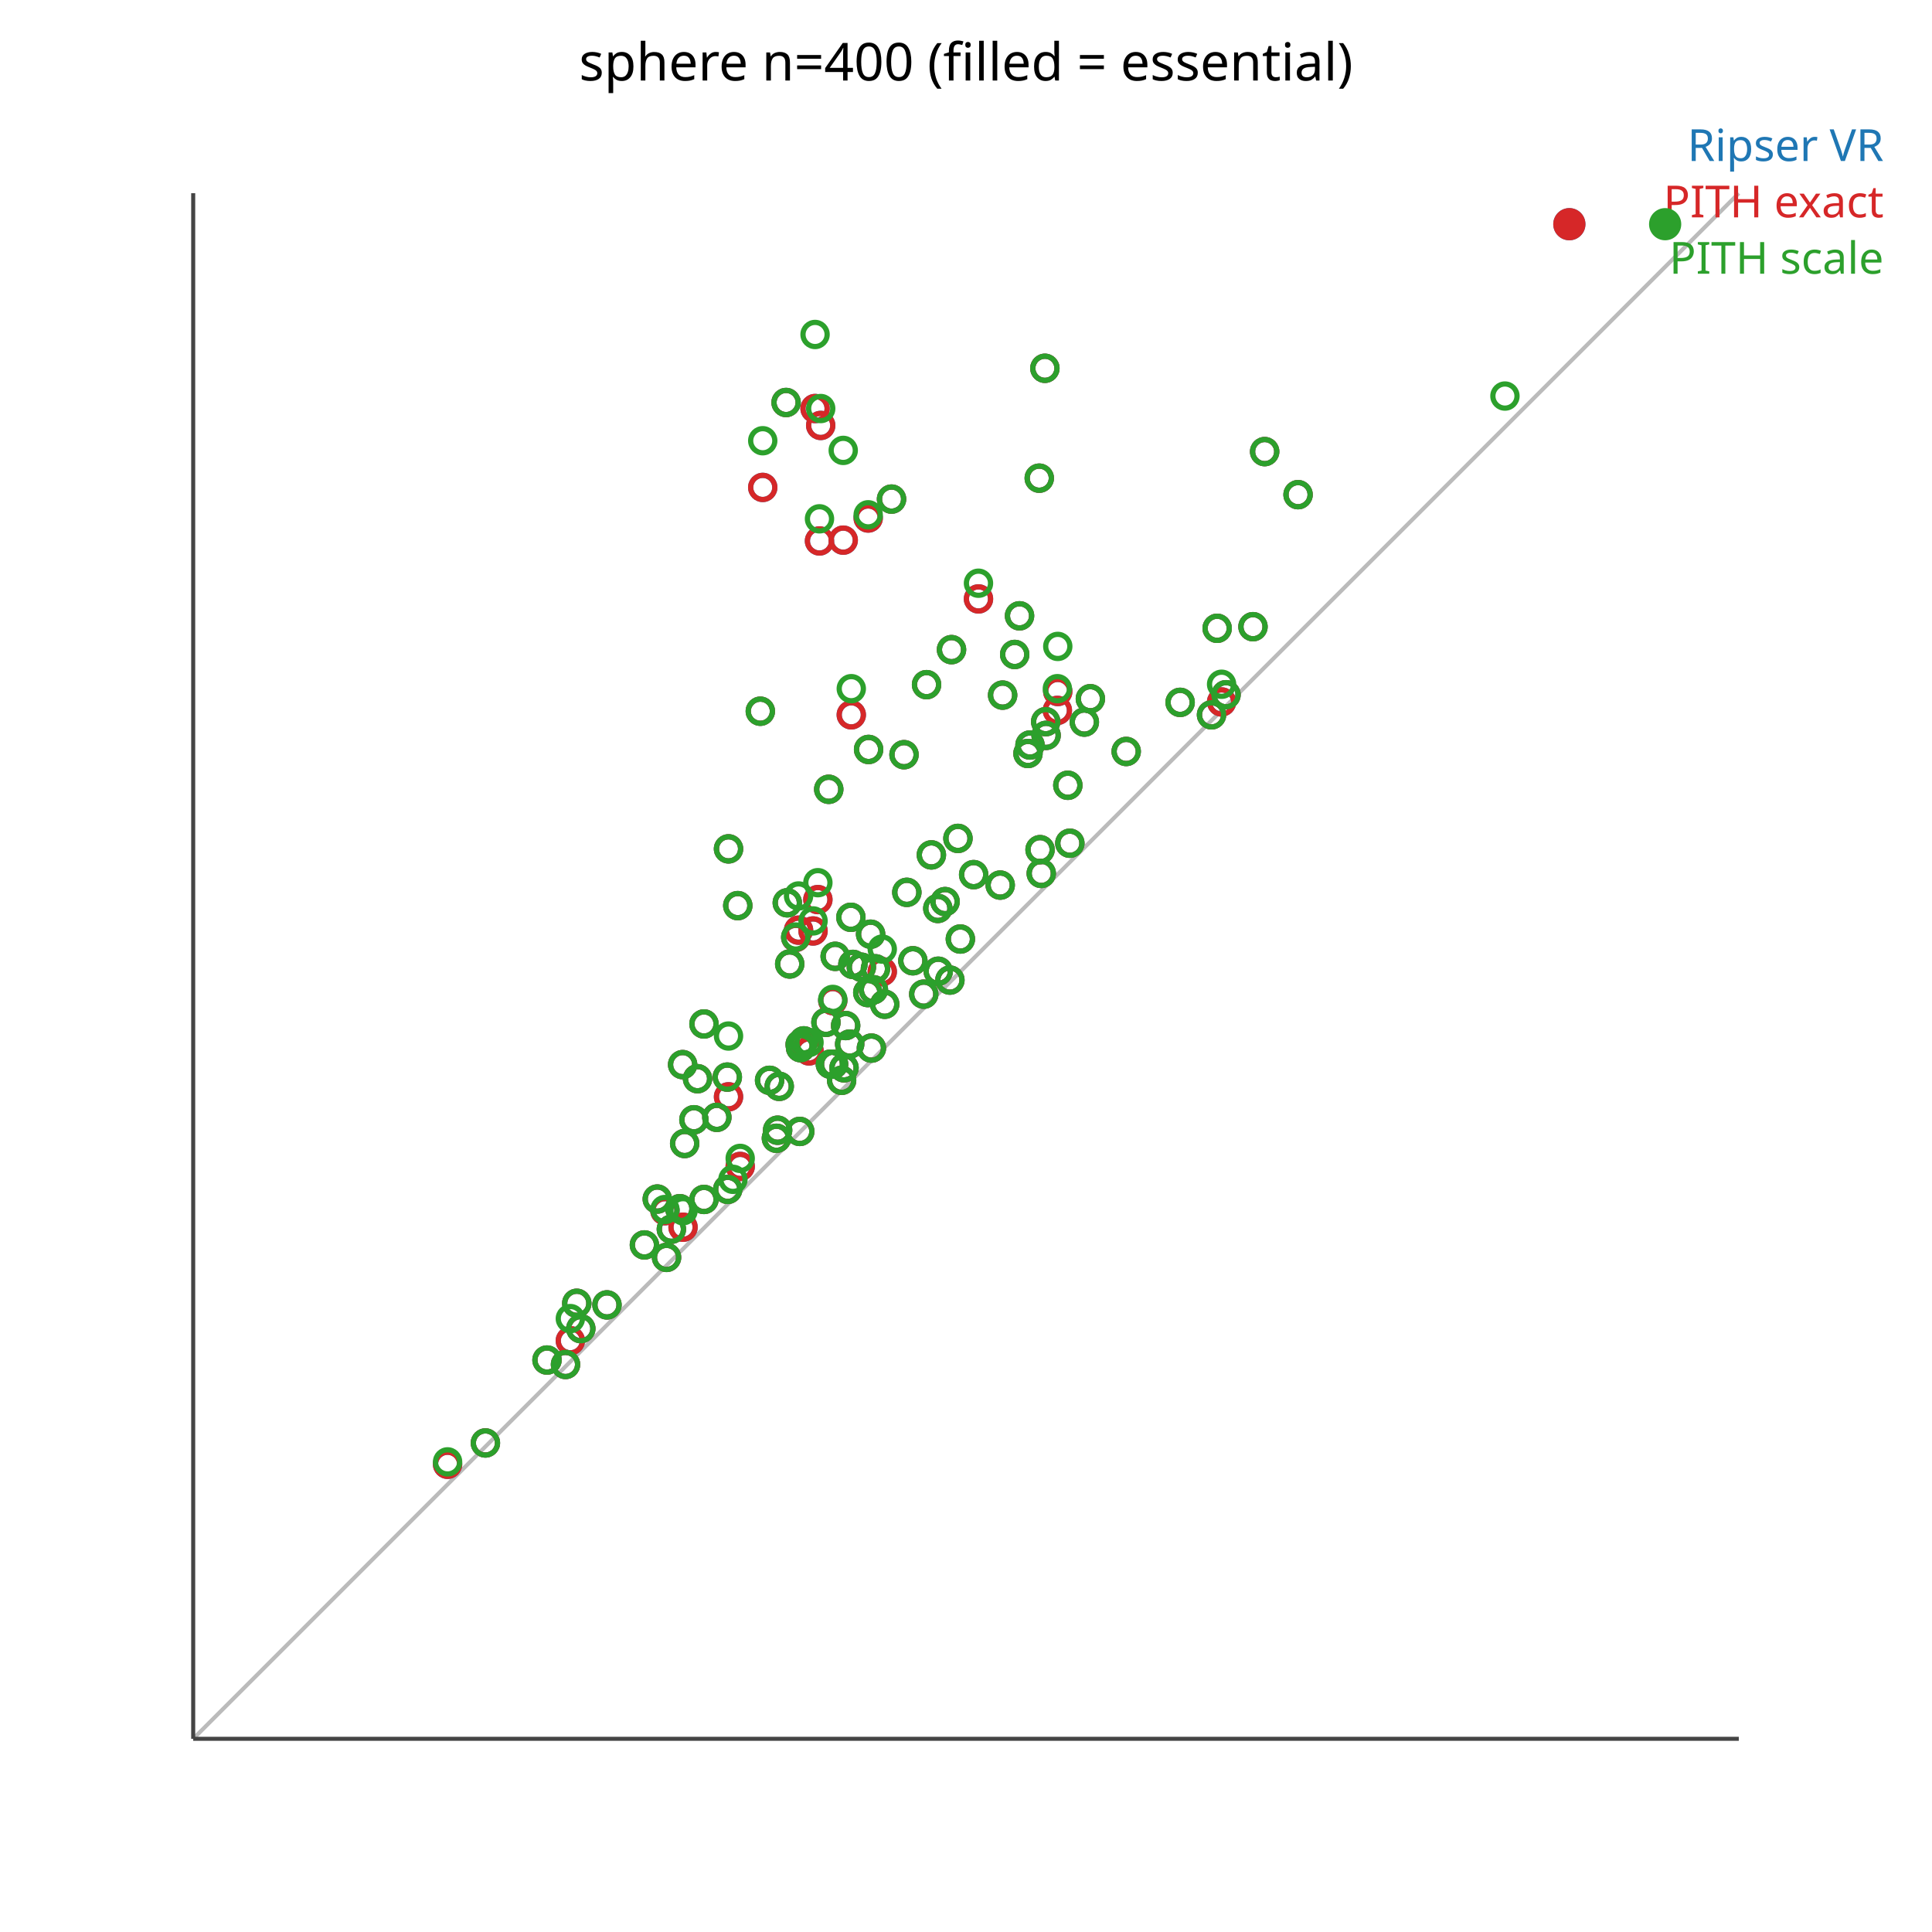
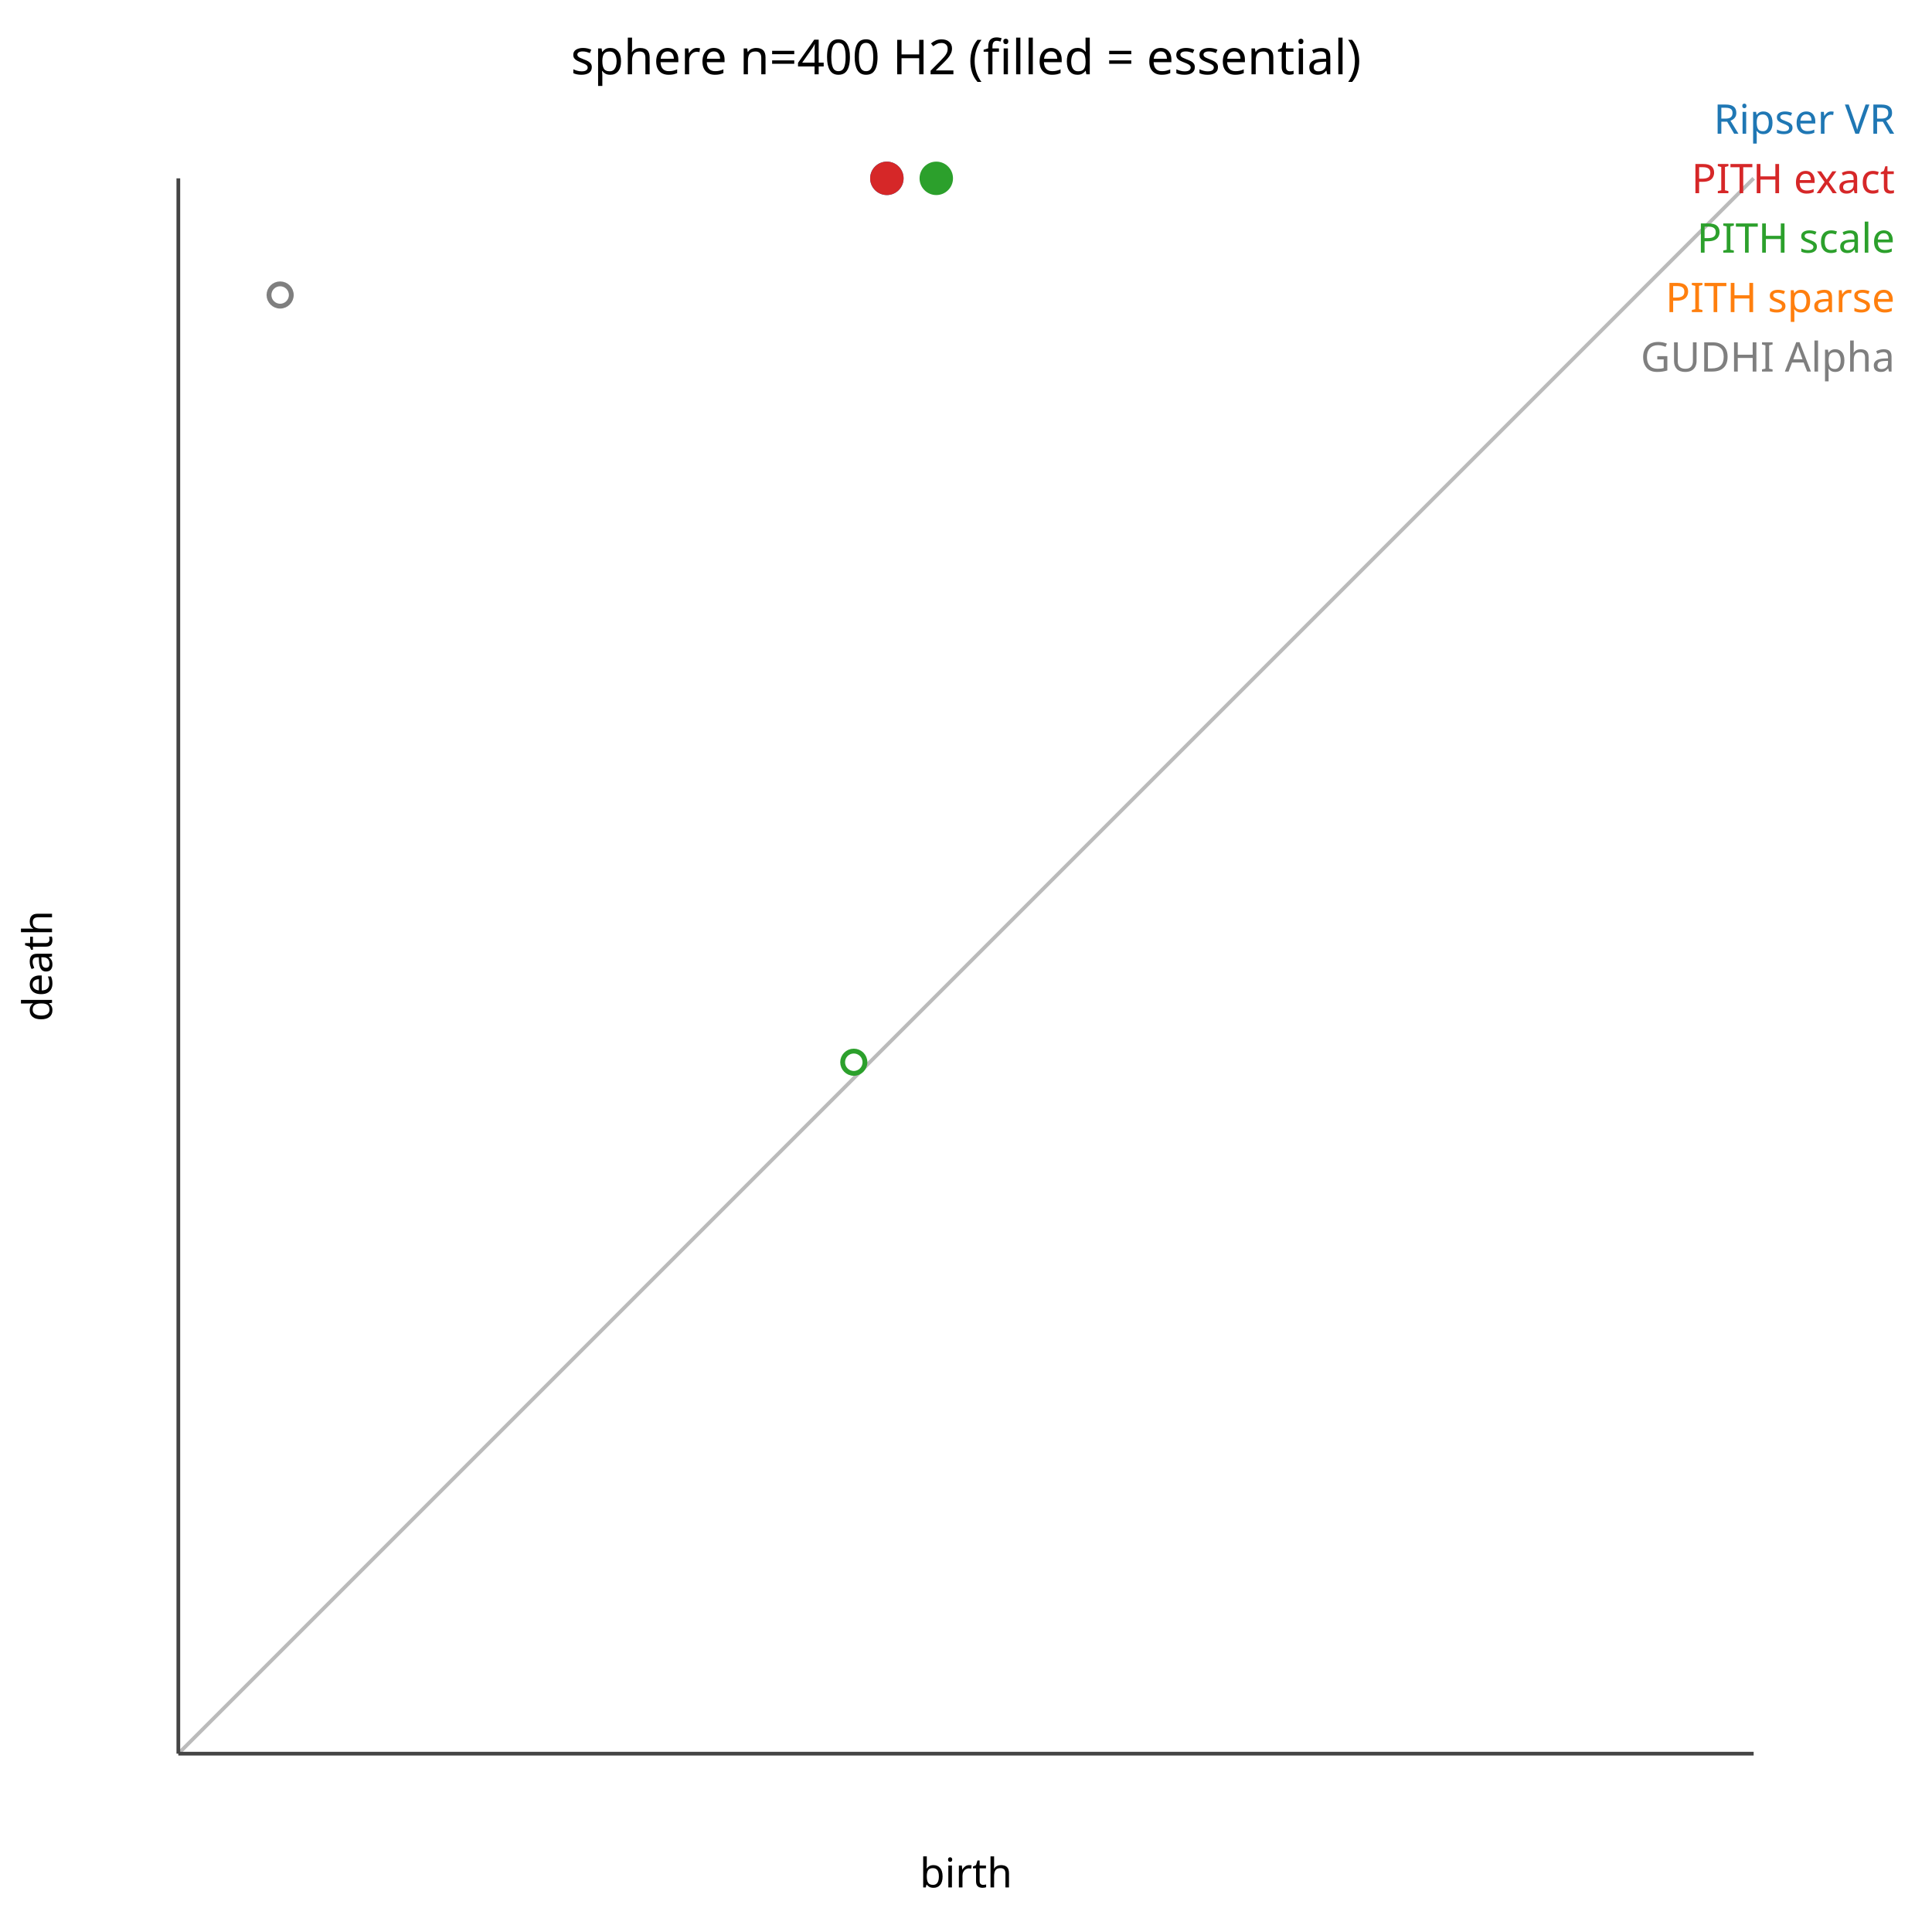
- <svg xmlns="http://www.w3.org/2000/svg" width="480" height="480" font-family="sans-serif">
-   <rect width="480" height="480" fill="white" />
-   <text x="240.0" y="20" text-anchor="middle" font-size="13">sphere n=400  (filled = essential)</text>
-   <line x1="48.0" y1="432.0" x2="432.0" y2="48.0" stroke="#bbb" />
-   <line x1="48.0" y1="432.0" x2="432.0" y2="432.0" stroke="#444" />
-   <line x1="48.0" y1="432.0" x2="48.0" y2="48.0" stroke="#444" />
-   <circle cx="322.5" cy="122.9" r="3" fill="none" stroke="#1f77b4" stroke-width="1.3" />
-   <circle cx="314.2" cy="112.2" r="3" fill="none" stroke="#1f77b4" stroke-width="1.3" />
-   <circle cx="311.3" cy="155.7" r="3" fill="none" stroke="#1f77b4" stroke-width="1.3" />
-   <circle cx="304.6" cy="172.6" r="3" fill="none" stroke="#1f77b4" stroke-width="1.3" />
-   <circle cx="303.5" cy="174.4" r="3" fill="none" stroke="#1f77b4" stroke-width="1.3" />
-   <circle cx="302.4" cy="156.1" r="3" fill="none" stroke="#1f77b4" stroke-width="1.3" />
-   <circle cx="301.0" cy="177.6" r="3" fill="none" stroke="#1f77b4" stroke-width="1.3" />
-   <circle cx="293.2" cy="174.5" r="3" fill="none" stroke="#1f77b4" stroke-width="1.3" />
-   <circle cx="279.8" cy="186.7" r="3" fill="none" stroke="#1f77b4" stroke-width="1.3" />
-   <circle cx="270.9" cy="173.6" r="3" fill="none" stroke="#1f77b4" stroke-width="1.3" />
-   <circle cx="269.4" cy="179.4" r="3" fill="none" stroke="#1f77b4" stroke-width="1.3" />
-   <circle cx="265.8" cy="209.5" r="3" fill="none" stroke="#1f77b4" stroke-width="1.3" />
-   <circle cx="265.3" cy="195.1" r="3" fill="none" stroke="#1f77b4" stroke-width="1.3" />
-   <circle cx="262.8" cy="171.8" r="3" fill="none" stroke="#1f77b4" stroke-width="1.3" />
-   <circle cx="262.7" cy="176.5" r="3" fill="none" stroke="#1f77b4" stroke-width="1.3" />
-   <circle cx="259.9" cy="182.7" r="3" fill="none" stroke="#1f77b4" stroke-width="1.3" />
-   <circle cx="259.8" cy="179.3" r="3" fill="none" stroke="#1f77b4" stroke-width="1.3" />
-   <circle cx="259.6" cy="91.5" r="3" fill="none" stroke="#1f77b4" stroke-width="1.3" />
-   <circle cx="258.7" cy="217.0" r="3" fill="none" stroke="#1f77b4" stroke-width="1.3" />
-   <circle cx="258.4" cy="211.1" r="3" fill="none" stroke="#1f77b4" stroke-width="1.3" />
-   <circle cx="258.2" cy="118.8" r="3" fill="none" stroke="#1f77b4" stroke-width="1.3" />
-   <circle cx="255.9" cy="185.1" r="3" fill="none" stroke="#1f77b4" stroke-width="1.3" />
-   <circle cx="255.4" cy="187.2" r="3" fill="none" stroke="#1f77b4" stroke-width="1.3" />
-   <circle cx="253.3" cy="153.0" r="3" fill="none" stroke="#1f77b4" stroke-width="1.3" />
-   <circle cx="252.1" cy="162.6" r="3" fill="none" stroke="#1f77b4" stroke-width="1.3" />
-   <circle cx="249.1" cy="172.7" r="3" fill="none" stroke="#1f77b4" stroke-width="1.3" />
-   <circle cx="248.5" cy="219.9" r="3" fill="none" stroke="#1f77b4" stroke-width="1.3" />
-   <circle cx="243.1" cy="148.8" r="3" fill="none" stroke="#1f77b4" stroke-width="1.3" />
-   <circle cx="241.9" cy="217.3" r="3" fill="none" stroke="#1f77b4" stroke-width="1.3" />
-   <circle cx="238.6" cy="233.3" r="3" fill="none" stroke="#1f77b4" stroke-width="1.3" />
-   <circle cx="238.0" cy="208.3" r="3" fill="none" stroke="#1f77b4" stroke-width="1.3" />
-   <circle cx="236.4" cy="161.4" r="3" fill="none" stroke="#1f77b4" stroke-width="1.3" />
-   <circle cx="236.0" cy="243.5" r="3" fill="none" stroke="#1f77b4" stroke-width="1.3" />
-   <circle cx="234.8" cy="224.0" r="3" fill="none" stroke="#1f77b4" stroke-width="1.3" />
-   <circle cx="233.1" cy="241.3" r="3" fill="none" stroke="#1f77b4" stroke-width="1.3" />
-   <circle cx="233.0" cy="225.7" r="3" fill="none" stroke="#1f77b4" stroke-width="1.3" />
-   <circle cx="231.4" cy="212.4" r="3" fill="none" stroke="#1f77b4" stroke-width="1.3" />
-   <circle cx="230.2" cy="170.1" r="3" fill="none" stroke="#1f77b4" stroke-width="1.3" />
-   <circle cx="229.5" cy="247.0" r="3" fill="none" stroke="#1f77b4" stroke-width="1.3" />
-   <circle cx="226.8" cy="238.7" r="3" fill="none" stroke="#1f77b4" stroke-width="1.3" />
-   <circle cx="225.3" cy="221.7" r="3" fill="none" stroke="#1f77b4" stroke-width="1.3" />
-   <circle cx="224.6" cy="187.5" r="3" fill="none" stroke="#1f77b4" stroke-width="1.3" />
-   <circle cx="221.5" cy="124.0" r="3" fill="none" stroke="#1f77b4" stroke-width="1.3" />
-   <circle cx="219.8" cy="249.5" r="3" fill="none" stroke="#1f77b4" stroke-width="1.3" />
-   <circle cx="219.2" cy="241.4" r="3" fill="none" stroke="#1f77b4" stroke-width="1.3" />
-   <circle cx="217.5" cy="240.7" r="3" fill="none" stroke="#1f77b4" stroke-width="1.3" />
-   <circle cx="217.0" cy="245.9" r="3" fill="none" stroke="#1f77b4" stroke-width="1.3" />
-   <circle cx="216.5" cy="260.4" r="3" fill="none" stroke="#1f77b4" stroke-width="1.3" />
-   <circle cx="216.3" cy="232.1" r="3" fill="none" stroke="#1f77b4" stroke-width="1.3" />
-   <circle cx="215.8" cy="186.2" r="3" fill="none" stroke="#1f77b4" stroke-width="1.3" />
-   <circle cx="215.7" cy="128.7" r="3" fill="none" stroke="#1f77b4" stroke-width="1.3" />
-   <circle cx="215.6" cy="246.6" r="3" fill="none" stroke="#1f77b4" stroke-width="1.3" />
-   <circle cx="214.0" cy="240.3" r="3" fill="none" stroke="#1f77b4" stroke-width="1.3" />
-   <circle cx="211.9" cy="239.6" r="3" fill="none" stroke="#1f77b4" stroke-width="1.3" />
-   <circle cx="211.5" cy="177.6" r="3" fill="none" stroke="#1f77b4" stroke-width="1.3" />
-   <circle cx="211.4" cy="227.9" r="3" fill="none" stroke="#1f77b4" stroke-width="1.3" />
-   <circle cx="211.1" cy="259.4" r="3" fill="none" stroke="#1f77b4" stroke-width="1.3" />
-   <circle cx="210.1" cy="254.8" r="3" fill="none" stroke="#1f77b4" stroke-width="1.3" />
-   <circle cx="209.7" cy="265.3" r="3" fill="none" stroke="#1f77b4" stroke-width="1.3" />
-   <circle cx="209.5" cy="134.2" r="3" fill="none" stroke="#1f77b4" stroke-width="1.3" />
-   <circle cx="209.1" cy="268.4" r="3" fill="none" stroke="#1f77b4" stroke-width="1.3" />
-   <circle cx="207.5" cy="237.6" r="3" fill="none" stroke="#1f77b4" stroke-width="1.3" />
-   <circle cx="207.1" cy="264.4" r="3" fill="none" stroke="#1f77b4" stroke-width="1.3" />
-   <circle cx="206.9" cy="248.6" r="3" fill="none" stroke="#1f77b4" stroke-width="1.3" />
-   <circle cx="206.3" cy="264.4" r="3" fill="none" stroke="#1f77b4" stroke-width="1.3" />
-   <circle cx="205.9" cy="196.1" r="3" fill="none" stroke="#1f77b4" stroke-width="1.3" />
-   <circle cx="205.2" cy="254.0" r="3" fill="none" stroke="#1f77b4" stroke-width="1.3" />
-   <circle cx="203.9" cy="105.7" r="3" fill="none" stroke="#1f77b4" stroke-width="1.3" />
-   <circle cx="203.6" cy="134.4" r="3" fill="none" stroke="#1f77b4" stroke-width="1.3" />
-   <circle cx="203.2" cy="223.5" r="3" fill="none" stroke="#1f77b4" stroke-width="1.3" />
-   <circle cx="202.5" cy="101.5" r="3" fill="none" stroke="#1f77b4" stroke-width="1.3" />
-   <circle cx="202.0" cy="231.3" r="3" fill="none" stroke="#1f77b4" stroke-width="1.3" />
-   <circle cx="201.0" cy="261.1" r="3" fill="none" stroke="#1f77b4" stroke-width="1.3" />
-   <circle cx="199.7" cy="258.6" r="3" fill="none" stroke="#1f77b4" stroke-width="1.3" />
-   <circle cx="198.9" cy="260.3" r="3" fill="none" stroke="#1f77b4" stroke-width="1.3" />
-   <circle cx="198.8" cy="259.5" r="3" fill="none" stroke="#1f77b4" stroke-width="1.3" />
-   <circle cx="198.7" cy="281.1" r="3" fill="none" stroke="#1f77b4" stroke-width="1.3" />
-   <circle cx="198.4" cy="231.1" r="3" fill="none" stroke="#1f77b4" stroke-width="1.3" />
-   <circle cx="197.7" cy="232.9" r="3" fill="none" stroke="#1f77b4" stroke-width="1.3" />
-   <circle cx="196.2" cy="239.5" r="3" fill="none" stroke="#1f77b4" stroke-width="1.3" />
-   <circle cx="195.6" cy="224.3" r="3" fill="none" stroke="#1f77b4" stroke-width="1.3" />
-   <circle cx="195.3" cy="100.0" r="3" fill="none" stroke="#1f77b4" stroke-width="1.3" />
-   <circle cx="193.6" cy="269.9" r="3" fill="none" stroke="#1f77b4" stroke-width="1.3" />
-   <circle cx="193.2" cy="280.8" r="3" fill="none" stroke="#1f77b4" stroke-width="1.3" />
-   <circle cx="192.9" cy="282.8" r="3" fill="none" stroke="#1f77b4" stroke-width="1.3" />
-   <circle cx="191.2" cy="268.4" r="3" fill="none" stroke="#1f77b4" stroke-width="1.3" />
-   <circle cx="189.5" cy="121.1" r="3" fill="none" stroke="#1f77b4" stroke-width="1.3" />
-   <circle cx="188.9" cy="176.7" r="3" fill="none" stroke="#1f77b4" stroke-width="1.3" />
-   <circle cx="183.9" cy="289.8" r="3" fill="none" stroke="#1f77b4" stroke-width="1.3" />
-   <circle cx="183.3" cy="225.0" r="3" fill="none" stroke="#1f77b4" stroke-width="1.3" />
-   <circle cx="181.0" cy="272.5" r="3" fill="none" stroke="#1f77b4" stroke-width="1.3" />
-   <circle cx="181.0" cy="210.9" r="3" fill="none" stroke="#1f77b4" stroke-width="1.3" />
-   <circle cx="180.8" cy="295.5" r="3" fill="none" stroke="#1f77b4" stroke-width="1.3" />
-   <circle cx="180.7" cy="267.6" r="3" fill="none" stroke="#1f77b4" stroke-width="1.3" />
-   <circle cx="178.1" cy="277.6" r="3" fill="none" stroke="#1f77b4" stroke-width="1.3" />
-   <circle cx="174.9" cy="254.4" r="3" fill="none" stroke="#1f77b4" stroke-width="1.3" />
-   <circle cx="174.9" cy="298.0" r="3" fill="none" stroke="#1f77b4" stroke-width="1.3" />
-   <circle cx="173.3" cy="268.0" r="3" fill="none" stroke="#1f77b4" stroke-width="1.3" />
-   <circle cx="172.4" cy="278.2" r="3" fill="none" stroke="#1f77b4" stroke-width="1.3" />
-   <circle cx="170.1" cy="284.1" r="3" fill="none" stroke="#1f77b4" stroke-width="1.3" />
-   <circle cx="169.7" cy="304.9" r="3" fill="none" stroke="#1f77b4" stroke-width="1.3" />
-   <circle cx="169.6" cy="264.5" r="3" fill="none" stroke="#1f77b4" stroke-width="1.3" />
-   <circle cx="168.9" cy="300.3" r="3" fill="none" stroke="#1f77b4" stroke-width="1.3" />
-   <circle cx="166.8" cy="305.4" r="3" fill="none" stroke="#1f77b4" stroke-width="1.3" />
-   <circle cx="165.6" cy="312.4" r="3" fill="none" stroke="#1f77b4" stroke-width="1.3" />
-   <circle cx="165.2" cy="300.8" r="3" fill="none" stroke="#1f77b4" stroke-width="1.3" />
-   <circle cx="163.3" cy="297.9" r="3" fill="none" stroke="#1f77b4" stroke-width="1.3" />
-   <circle cx="160.1" cy="309.3" r="3" fill="none" stroke="#1f77b4" stroke-width="1.3" />
-   <circle cx="150.8" cy="324.2" r="3" fill="none" stroke="#1f77b4" stroke-width="1.3" />
-   <circle cx="144.3" cy="330.1" r="3" fill="none" stroke="#1f77b4" stroke-width="1.3" />
-   <circle cx="143.3" cy="323.8" r="3" fill="none" stroke="#1f77b4" stroke-width="1.3" />
-   <circle cx="141.7" cy="333.1" r="3" fill="none" stroke="#1f77b4" stroke-width="1.3" />
-   <circle cx="140.5" cy="339.0" r="3" fill="none" stroke="#1f77b4" stroke-width="1.3" />
-   <circle cx="135.9" cy="337.9" r="3" fill="none" stroke="#1f77b4" stroke-width="1.3" />
-   <circle cx="120.6" cy="358.5" r="3" fill="none" stroke="#1f77b4" stroke-width="1.3" />
-   <circle cx="111.2" cy="363.8" r="3" fill="none" stroke="#1f77b4" stroke-width="1.3" />
-   <circle cx="389.9" cy="55.7" r="4" fill="#1f77b4" />
-   <text x="468" y="40" text-anchor="end" font-size="11" fill="#1f77b4">Ripser VR</text>
-   <circle cx="111.2" cy="363.8" r="3" fill="none" stroke="#d62728" stroke-width="1.3" />
-   <circle cx="120.6" cy="358.5" r="3" fill="none" stroke="#d62728" stroke-width="1.3" />
-   <circle cx="135.9" cy="337.9" r="3" fill="none" stroke="#d62728" stroke-width="1.3" />
-   <circle cx="140.5" cy="339.0" r="3" fill="none" stroke="#d62728" stroke-width="1.3" />
-   <circle cx="141.7" cy="333.1" r="3" fill="none" stroke="#d62728" stroke-width="1.3" />
-   <circle cx="143.3" cy="323.8" r="3" fill="none" stroke="#d62728" stroke-width="1.3" />
-   <circle cx="144.3" cy="330.1" r="3" fill="none" stroke="#d62728" stroke-width="1.3" />
-   <circle cx="150.8" cy="324.2" r="3" fill="none" stroke="#d62728" stroke-width="1.3" />
-   <circle cx="160.1" cy="309.3" r="3" fill="none" stroke="#d62728" stroke-width="1.3" />
-   <circle cx="163.3" cy="297.9" r="3" fill="none" stroke="#d62728" stroke-width="1.3" />
-   <circle cx="165.2" cy="300.8" r="3" fill="none" stroke="#d62728" stroke-width="1.3" />
-   <circle cx="165.6" cy="312.4" r="3" fill="none" stroke="#d62728" stroke-width="1.3" />
-   <circle cx="166.8" cy="305.4" r="3" fill="none" stroke="#d62728" stroke-width="1.3" />
-   <circle cx="168.9" cy="300.3" r="3" fill="none" stroke="#d62728" stroke-width="1.3" />
-   <circle cx="169.6" cy="264.5" r="3" fill="none" stroke="#d62728" stroke-width="1.3" />
-   <circle cx="169.7" cy="304.9" r="3" fill="none" stroke="#d62728" stroke-width="1.3" />
-   <circle cx="170.1" cy="284.1" r="3" fill="none" stroke="#d62728" stroke-width="1.3" />
-   <circle cx="172.4" cy="278.2" r="3" fill="none" stroke="#d62728" stroke-width="1.3" />
-   <circle cx="173.3" cy="268.0" r="3" fill="none" stroke="#d62728" stroke-width="1.3" />
-   <circle cx="174.9" cy="298.0" r="3" fill="none" stroke="#d62728" stroke-width="1.3" />
-   <circle cx="174.9" cy="254.4" r="3" fill="none" stroke="#d62728" stroke-width="1.3" />
-   <circle cx="178.1" cy="277.6" r="3" fill="none" stroke="#d62728" stroke-width="1.3" />
-   <circle cx="180.7" cy="267.6" r="3" fill="none" stroke="#d62728" stroke-width="1.3" />
-   <circle cx="180.8" cy="295.5" r="3" fill="none" stroke="#d62728" stroke-width="1.3" />
-   <circle cx="181.0" cy="210.9" r="3" fill="none" stroke="#d62728" stroke-width="1.3" />
-   <circle cx="181.0" cy="272.5" r="3" fill="none" stroke="#d62728" stroke-width="1.3" />
-   <circle cx="183.3" cy="225.0" r="3" fill="none" stroke="#d62728" stroke-width="1.3" />
-   <circle cx="183.9" cy="289.8" r="3" fill="none" stroke="#d62728" stroke-width="1.3" />
-   <circle cx="188.9" cy="176.7" r="3" fill="none" stroke="#d62728" stroke-width="1.3" />
-   <circle cx="189.5" cy="121.1" r="3" fill="none" stroke="#d62728" stroke-width="1.3" />
-   <circle cx="191.2" cy="268.4" r="3" fill="none" stroke="#d62728" stroke-width="1.3" />
-   <circle cx="192.9" cy="282.8" r="3" fill="none" stroke="#d62728" stroke-width="1.3" />
-   <circle cx="193.2" cy="280.8" r="3" fill="none" stroke="#d62728" stroke-width="1.3" />
-   <circle cx="193.6" cy="269.9" r="3" fill="none" stroke="#d62728" stroke-width="1.3" />
-   <circle cx="195.3" cy="100.0" r="3" fill="none" stroke="#d62728" stroke-width="1.3" />
-   <circle cx="195.6" cy="224.3" r="3" fill="none" stroke="#d62728" stroke-width="1.3" />
-   <circle cx="196.2" cy="239.5" r="3" fill="none" stroke="#d62728" stroke-width="1.3" />
-   <circle cx="197.7" cy="232.9" r="3" fill="none" stroke="#d62728" stroke-width="1.3" />
-   <circle cx="198.4" cy="231.1" r="3" fill="none" stroke="#d62728" stroke-width="1.3" />
-   <circle cx="198.7" cy="281.1" r="3" fill="none" stroke="#d62728" stroke-width="1.3" />
-   <circle cx="198.8" cy="259.5" r="3" fill="none" stroke="#d62728" stroke-width="1.3" />
-   <circle cx="198.9" cy="260.3" r="3" fill="none" stroke="#d62728" stroke-width="1.3" />
-   <circle cx="199.7" cy="258.6" r="3" fill="none" stroke="#d62728" stroke-width="1.3" />
-   <circle cx="201.0" cy="261.1" r="3" fill="none" stroke="#d62728" stroke-width="1.3" />
-   <circle cx="202.0" cy="231.3" r="3" fill="none" stroke="#d62728" stroke-width="1.3" />
-   <circle cx="202.5" cy="101.5" r="3" fill="none" stroke="#d62728" stroke-width="1.3" />
-   <circle cx="203.2" cy="223.5" r="3" fill="none" stroke="#d62728" stroke-width="1.3" />
-   <circle cx="203.6" cy="134.4" r="3" fill="none" stroke="#d62728" stroke-width="1.3" />
-   <circle cx="203.9" cy="105.7" r="3" fill="none" stroke="#d62728" stroke-width="1.3" />
-   <circle cx="205.2" cy="254.0" r="3" fill="none" stroke="#d62728" stroke-width="1.3" />
-   <circle cx="205.9" cy="196.1" r="3" fill="none" stroke="#d62728" stroke-width="1.3" />
-   <circle cx="206.3" cy="264.4" r="3" fill="none" stroke="#d62728" stroke-width="1.3" />
-   <circle cx="206.9" cy="248.6" r="3" fill="none" stroke="#d62728" stroke-width="1.3" />
-   <circle cx="207.1" cy="264.4" r="3" fill="none" stroke="#d62728" stroke-width="1.3" />
-   <circle cx="207.5" cy="237.6" r="3" fill="none" stroke="#d62728" stroke-width="1.3" />
-   <circle cx="209.1" cy="268.4" r="3" fill="none" stroke="#d62728" stroke-width="1.3" />
-   <circle cx="209.5" cy="134.2" r="3" fill="none" stroke="#d62728" stroke-width="1.3" />
-   <circle cx="209.7" cy="265.3" r="3" fill="none" stroke="#d62728" stroke-width="1.3" />
-   <circle cx="210.1" cy="254.8" r="3" fill="none" stroke="#d62728" stroke-width="1.3" />
-   <circle cx="211.1" cy="259.4" r="3" fill="none" stroke="#d62728" stroke-width="1.3" />
-   <circle cx="211.4" cy="227.9" r="3" fill="none" stroke="#d62728" stroke-width="1.3" />
-   <circle cx="211.5" cy="177.6" r="3" fill="none" stroke="#d62728" stroke-width="1.3" />
-   <circle cx="211.9" cy="239.6" r="3" fill="none" stroke="#d62728" stroke-width="1.3" />
-   <circle cx="214.0" cy="240.3" r="3" fill="none" stroke="#d62728" stroke-width="1.3" />
-   <circle cx="215.6" cy="246.6" r="3" fill="none" stroke="#d62728" stroke-width="1.3" />
-   <circle cx="215.7" cy="128.7" r="3" fill="none" stroke="#d62728" stroke-width="1.3" />
-   <circle cx="215.8" cy="186.2" r="3" fill="none" stroke="#d62728" stroke-width="1.3" />
-   <circle cx="216.3" cy="232.1" r="3" fill="none" stroke="#d62728" stroke-width="1.3" />
-   <circle cx="216.5" cy="260.4" r="3" fill="none" stroke="#d62728" stroke-width="1.3" />
-   <circle cx="217.0" cy="245.9" r="3" fill="none" stroke="#d62728" stroke-width="1.3" />
-   <circle cx="217.5" cy="240.7" r="3" fill="none" stroke="#d62728" stroke-width="1.3" />
-   <circle cx="219.2" cy="241.4" r="3" fill="none" stroke="#d62728" stroke-width="1.3" />
-   <circle cx="219.8" cy="249.5" r="3" fill="none" stroke="#d62728" stroke-width="1.3" />
-   <circle cx="221.5" cy="124.0" r="3" fill="none" stroke="#d62728" stroke-width="1.3" />
-   <circle cx="224.6" cy="187.5" r="3" fill="none" stroke="#d62728" stroke-width="1.3" />
-   <circle cx="225.3" cy="221.7" r="3" fill="none" stroke="#d62728" stroke-width="1.3" />
-   <circle cx="226.8" cy="238.7" r="3" fill="none" stroke="#d62728" stroke-width="1.3" />
-   <circle cx="229.5" cy="247.0" r="3" fill="none" stroke="#d62728" stroke-width="1.3" />
-   <circle cx="230.2" cy="170.1" r="3" fill="none" stroke="#d62728" stroke-width="1.3" />
-   <circle cx="231.4" cy="212.4" r="3" fill="none" stroke="#d62728" stroke-width="1.3" />
-   <circle cx="233.0" cy="225.7" r="3" fill="none" stroke="#d62728" stroke-width="1.3" />
-   <circle cx="233.1" cy="241.3" r="3" fill="none" stroke="#d62728" stroke-width="1.3" />
-   <circle cx="234.8" cy="224.0" r="3" fill="none" stroke="#d62728" stroke-width="1.3" />
-   <circle cx="236.0" cy="243.5" r="3" fill="none" stroke="#d62728" stroke-width="1.3" />
-   <circle cx="236.4" cy="161.4" r="3" fill="none" stroke="#d62728" stroke-width="1.3" />
-   <circle cx="238.0" cy="208.3" r="3" fill="none" stroke="#d62728" stroke-width="1.3" />
-   <circle cx="238.6" cy="233.3" r="3" fill="none" stroke="#d62728" stroke-width="1.3" />
-   <circle cx="241.9" cy="217.3" r="3" fill="none" stroke="#d62728" stroke-width="1.3" />
-   <circle cx="243.1" cy="148.8" r="3" fill="none" stroke="#d62728" stroke-width="1.3" />
-   <circle cx="248.5" cy="219.9" r="3" fill="none" stroke="#d62728" stroke-width="1.3" />
-   <circle cx="249.1" cy="172.7" r="3" fill="none" stroke="#d62728" stroke-width="1.3" />
-   <circle cx="252.1" cy="162.6" r="3" fill="none" stroke="#d62728" stroke-width="1.3" />
-   <circle cx="253.3" cy="153.0" r="3" fill="none" stroke="#d62728" stroke-width="1.3" />
-   <circle cx="255.4" cy="187.2" r="3" fill="none" stroke="#d62728" stroke-width="1.3" />
-   <circle cx="255.9" cy="185.1" r="3" fill="none" stroke="#d62728" stroke-width="1.3" />
-   <circle cx="258.2" cy="118.8" r="3" fill="none" stroke="#d62728" stroke-width="1.3" />
-   <circle cx="258.4" cy="211.1" r="3" fill="none" stroke="#d62728" stroke-width="1.3" />
-   <circle cx="258.7" cy="217.0" r="3" fill="none" stroke="#d62728" stroke-width="1.3" />
-   <circle cx="259.6" cy="91.5" r="3" fill="none" stroke="#d62728" stroke-width="1.3" />
-   <circle cx="259.8" cy="179.3" r="3" fill="none" stroke="#d62728" stroke-width="1.3" />
-   <circle cx="259.9" cy="182.7" r="3" fill="none" stroke="#d62728" stroke-width="1.3" />
-   <circle cx="262.7" cy="176.5" r="3" fill="none" stroke="#d62728" stroke-width="1.3" />
-   <circle cx="262.8" cy="171.8" r="3" fill="none" stroke="#d62728" stroke-width="1.3" />
-   <circle cx="265.3" cy="195.1" r="3" fill="none" stroke="#d62728" stroke-width="1.3" />
-   <circle cx="265.8" cy="209.5" r="3" fill="none" stroke="#d62728" stroke-width="1.3" />
-   <circle cx="269.4" cy="179.4" r="3" fill="none" stroke="#d62728" stroke-width="1.3" />
-   <circle cx="270.9" cy="173.6" r="3" fill="none" stroke="#d62728" stroke-width="1.3" />
-   <circle cx="279.8" cy="186.7" r="3" fill="none" stroke="#d62728" stroke-width="1.3" />
-   <circle cx="293.2" cy="174.5" r="3" fill="none" stroke="#d62728" stroke-width="1.3" />
-   <circle cx="301.0" cy="177.6" r="3" fill="none" stroke="#d62728" stroke-width="1.3" />
-   <circle cx="302.4" cy="156.1" r="3" fill="none" stroke="#d62728" stroke-width="1.3" />
-   <circle cx="303.5" cy="174.4" r="3" fill="none" stroke="#d62728" stroke-width="1.3" />
-   <circle cx="304.6" cy="172.6" r="3" fill="none" stroke="#d62728" stroke-width="1.3" />
-   <circle cx="311.3" cy="155.7" r="3" fill="none" stroke="#d62728" stroke-width="1.3" />
-   <circle cx="314.2" cy="112.2" r="3" fill="none" stroke="#d62728" stroke-width="1.3" />
-   <circle cx="322.5" cy="122.9" r="3" fill="none" stroke="#d62728" stroke-width="1.3" />
-   <circle cx="389.9" cy="55.7" r="4" fill="#d62728" />
-   <text x="468" y="54" text-anchor="end" font-size="11" fill="#d62728">PITH exact</text>
-   <circle cx="111.2" cy="363.2" r="3" fill="none" stroke="#2ca02c" stroke-width="1.3" />
-   <circle cx="120.6" cy="358.5" r="3" fill="none" stroke="#2ca02c" stroke-width="1.3" />
-   <circle cx="135.9" cy="337.9" r="3" fill="none" stroke="#2ca02c" stroke-width="1.3" />
-   <circle cx="140.5" cy="339.0" r="3" fill="none" stroke="#2ca02c" stroke-width="1.3" />
-   <circle cx="141.7" cy="327.6" r="3" fill="none" stroke="#2ca02c" stroke-width="1.3" />
-   <circle cx="143.3" cy="323.8" r="3" fill="none" stroke="#2ca02c" stroke-width="1.3" />
-   <circle cx="144.3" cy="330.1" r="3" fill="none" stroke="#2ca02c" stroke-width="1.3" />
-   <circle cx="150.8" cy="324.2" r="3" fill="none" stroke="#2ca02c" stroke-width="1.3" />
-   <circle cx="160.1" cy="309.3" r="3" fill="none" stroke="#2ca02c" stroke-width="1.3" />
-   <circle cx="163.3" cy="297.9" r="3" fill="none" stroke="#2ca02c" stroke-width="1.3" />
-   <circle cx="165.2" cy="300.5" r="3" fill="none" stroke="#2ca02c" stroke-width="1.3" />
-   <circle cx="165.6" cy="312.4" r="3" fill="none" stroke="#2ca02c" stroke-width="1.3" />
-   <circle cx="166.8" cy="305.4" r="3" fill="none" stroke="#2ca02c" stroke-width="1.3" />
-   <circle cx="168.9" cy="300.3" r="3" fill="none" stroke="#2ca02c" stroke-width="1.3" />
-   <circle cx="169.6" cy="264.5" r="3" fill="none" stroke="#2ca02c" stroke-width="1.3" />
-   <circle cx="169.7" cy="300.8" r="3" fill="none" stroke="#2ca02c" stroke-width="1.3" />
-   <circle cx="170.1" cy="284.1" r="3" fill="none" stroke="#2ca02c" stroke-width="1.3" />
-   <circle cx="172.4" cy="278.2" r="3" fill="none" stroke="#2ca02c" stroke-width="1.3" />
-   <circle cx="173.3" cy="268.0" r="3" fill="none" stroke="#2ca02c" stroke-width="1.3" />
-   <circle cx="174.9" cy="298.0" r="3" fill="none" stroke="#2ca02c" stroke-width="1.3" />
-   <circle cx="174.9" cy="254.4" r="3" fill="none" stroke="#2ca02c" stroke-width="1.3" />
-   <circle cx="178.1" cy="277.6" r="3" fill="none" stroke="#2ca02c" stroke-width="1.3" />
-   <circle cx="180.7" cy="267.6" r="3" fill="none" stroke="#2ca02c" stroke-width="1.3" />
-   <circle cx="180.8" cy="295.5" r="3" fill="none" stroke="#2ca02c" stroke-width="1.3" />
-   <circle cx="181.0" cy="210.9" r="3" fill="none" stroke="#2ca02c" stroke-width="1.3" />
-   <circle cx="181.0" cy="257.4" r="3" fill="none" stroke="#2ca02c" stroke-width="1.3" />
-   <circle cx="182.1" cy="293.0" r="3" fill="none" stroke="#2ca02c" stroke-width="1.3" />
-   <circle cx="183.3" cy="225.0" r="3" fill="none" stroke="#2ca02c" stroke-width="1.3" />
-   <circle cx="183.9" cy="287.8" r="3" fill="none" stroke="#2ca02c" stroke-width="1.3" />
-   <circle cx="188.9" cy="176.7" r="3" fill="none" stroke="#2ca02c" stroke-width="1.3" />
-   <circle cx="189.5" cy="109.5" r="3" fill="none" stroke="#2ca02c" stroke-width="1.3" />
-   <circle cx="191.2" cy="268.4" r="3" fill="none" stroke="#2ca02c" stroke-width="1.3" />
-   <circle cx="192.9" cy="282.8" r="3" fill="none" stroke="#2ca02c" stroke-width="1.3" />
-   <circle cx="193.2" cy="280.8" r="3" fill="none" stroke="#2ca02c" stroke-width="1.3" />
-   <circle cx="193.6" cy="269.9" r="3" fill="none" stroke="#2ca02c" stroke-width="1.3" />
-   <circle cx="195.3" cy="100.0" r="3" fill="none" stroke="#2ca02c" stroke-width="1.3" />
-   <circle cx="195.6" cy="224.3" r="3" fill="none" stroke="#2ca02c" stroke-width="1.3" />
-   <circle cx="196.2" cy="239.5" r="3" fill="none" stroke="#2ca02c" stroke-width="1.3" />
-   <circle cx="197.7" cy="232.8" r="3" fill="none" stroke="#2ca02c" stroke-width="1.3" />
-   <circle cx="198.4" cy="222.6" r="3" fill="none" stroke="#2ca02c" stroke-width="1.3" />
-   <circle cx="198.7" cy="281.1" r="3" fill="none" stroke="#2ca02c" stroke-width="1.3" />
-   <circle cx="198.8" cy="259.5" r="3" fill="none" stroke="#2ca02c" stroke-width="1.3" />
-   <circle cx="198.9" cy="260.3" r="3" fill="none" stroke="#2ca02c" stroke-width="1.3" />
-   <circle cx="199.7" cy="258.6" r="3" fill="none" stroke="#2ca02c" stroke-width="1.3" />
-   <circle cx="201.0" cy="259.0" r="3" fill="none" stroke="#2ca02c" stroke-width="1.3" />
-   <circle cx="202.0" cy="228.8" r="3" fill="none" stroke="#2ca02c" stroke-width="1.3" />
-   <circle cx="202.5" cy="83.1" r="3" fill="none" stroke="#2ca02c" stroke-width="1.3" />
-   <circle cx="203.2" cy="219.3" r="3" fill="none" stroke="#2ca02c" stroke-width="1.3" />
-   <circle cx="203.6" cy="128.9" r="3" fill="none" stroke="#2ca02c" stroke-width="1.3" />
-   <circle cx="203.9" cy="101.5" r="3" fill="none" stroke="#2ca02c" stroke-width="1.3" />
-   <circle cx="205.2" cy="254.0" r="3" fill="none" stroke="#2ca02c" stroke-width="1.3" />
-   <circle cx="205.9" cy="196.1" r="3" fill="none" stroke="#2ca02c" stroke-width="1.3" />
-   <circle cx="206.3" cy="264.4" r="3" fill="none" stroke="#2ca02c" stroke-width="1.3" />
-   <circle cx="206.9" cy="248.3" r="3" fill="none" stroke="#2ca02c" stroke-width="1.3" />
-   <circle cx="207.1" cy="264.4" r="3" fill="none" stroke="#2ca02c" stroke-width="1.3" />
-   <circle cx="207.5" cy="237.6" r="3" fill="none" stroke="#2ca02c" stroke-width="1.3" />
-   <circle cx="209.1" cy="268.4" r="3" fill="none" stroke="#2ca02c" stroke-width="1.3" />
-   <circle cx="209.5" cy="111.9" r="3" fill="none" stroke="#2ca02c" stroke-width="1.3" />
-   <circle cx="209.7" cy="265.3" r="3" fill="none" stroke="#2ca02c" stroke-width="1.3" />
-   <circle cx="210.1" cy="254.8" r="3" fill="none" stroke="#2ca02c" stroke-width="1.3" />
-   <circle cx="211.1" cy="259.4" r="3" fill="none" stroke="#2ca02c" stroke-width="1.3" />
-   <circle cx="211.4" cy="227.9" r="3" fill="none" stroke="#2ca02c" stroke-width="1.3" />
-   <circle cx="211.5" cy="171.1" r="3" fill="none" stroke="#2ca02c" stroke-width="1.3" />
-   <circle cx="211.9" cy="239.6" r="3" fill="none" stroke="#2ca02c" stroke-width="1.3" />
-   <circle cx="214.0" cy="240.3" r="3" fill="none" stroke="#2ca02c" stroke-width="1.3" />
-   <circle cx="215.6" cy="246.6" r="3" fill="none" stroke="#2ca02c" stroke-width="1.3" />
-   <circle cx="215.7" cy="127.9" r="3" fill="none" stroke="#2ca02c" stroke-width="1.3" />
-   <circle cx="215.8" cy="186.2" r="3" fill="none" stroke="#2ca02c" stroke-width="1.3" />
-   <circle cx="216.3" cy="232.1" r="3" fill="none" stroke="#2ca02c" stroke-width="1.3" />
-   <circle cx="216.5" cy="260.4" r="3" fill="none" stroke="#2ca02c" stroke-width="1.3" />
-   <circle cx="217.0" cy="245.9" r="3" fill="none" stroke="#2ca02c" stroke-width="1.3" />
-   <circle cx="217.5" cy="240.7" r="3" fill="none" stroke="#2ca02c" stroke-width="1.3" />
-   <circle cx="219.2" cy="235.8" r="3" fill="none" stroke="#2ca02c" stroke-width="1.3" />
-   <circle cx="219.8" cy="249.5" r="3" fill="none" stroke="#2ca02c" stroke-width="1.3" />
-   <circle cx="221.5" cy="124.0" r="3" fill="none" stroke="#2ca02c" stroke-width="1.3" />
-   <circle cx="224.6" cy="187.5" r="3" fill="none" stroke="#2ca02c" stroke-width="1.3" />
-   <circle cx="225.3" cy="221.7" r="3" fill="none" stroke="#2ca02c" stroke-width="1.3" />
-   <circle cx="226.8" cy="238.7" r="3" fill="none" stroke="#2ca02c" stroke-width="1.3" />
-   <circle cx="229.5" cy="247.0" r="3" fill="none" stroke="#2ca02c" stroke-width="1.3" />
-   <circle cx="230.2" cy="170.1" r="3" fill="none" stroke="#2ca02c" stroke-width="1.3" />
-   <circle cx="231.4" cy="212.4" r="3" fill="none" stroke="#2ca02c" stroke-width="1.3" />
-   <circle cx="233.0" cy="225.7" r="3" fill="none" stroke="#2ca02c" stroke-width="1.3" />
-   <circle cx="233.1" cy="241.3" r="3" fill="none" stroke="#2ca02c" stroke-width="1.3" />
-   <circle cx="234.8" cy="224.0" r="3" fill="none" stroke="#2ca02c" stroke-width="1.3" />
-   <circle cx="236.0" cy="243.5" r="3" fill="none" stroke="#2ca02c" stroke-width="1.3" />
-   <circle cx="236.4" cy="161.4" r="3" fill="none" stroke="#2ca02c" stroke-width="1.3" />
-   <circle cx="238.0" cy="208.3" r="3" fill="none" stroke="#2ca02c" stroke-width="1.3" />
-   <circle cx="238.6" cy="233.3" r="3" fill="none" stroke="#2ca02c" stroke-width="1.3" />
-   <circle cx="241.9" cy="217.3" r="3" fill="none" stroke="#2ca02c" stroke-width="1.3" />
-   <circle cx="243.1" cy="144.9" r="3" fill="none" stroke="#2ca02c" stroke-width="1.3" />
-   <circle cx="248.5" cy="219.9" r="3" fill="none" stroke="#2ca02c" stroke-width="1.3" />
-   <circle cx="249.1" cy="172.7" r="3" fill="none" stroke="#2ca02c" stroke-width="1.3" />
-   <circle cx="252.1" cy="162.6" r="3" fill="none" stroke="#2ca02c" stroke-width="1.3" />
-   <circle cx="253.3" cy="153.0" r="3" fill="none" stroke="#2ca02c" stroke-width="1.3" />
-   <circle cx="255.4" cy="187.2" r="3" fill="none" stroke="#2ca02c" stroke-width="1.3" />
-   <circle cx="255.9" cy="185.1" r="3" fill="none" stroke="#2ca02c" stroke-width="1.3" />
-   <circle cx="258.2" cy="118.8" r="3" fill="none" stroke="#2ca02c" stroke-width="1.3" />
-   <circle cx="258.4" cy="211.1" r="3" fill="none" stroke="#2ca02c" stroke-width="1.3" />
-   <circle cx="258.7" cy="217.0" r="3" fill="none" stroke="#2ca02c" stroke-width="1.3" />
-   <circle cx="259.6" cy="91.5" r="3" fill="none" stroke="#2ca02c" stroke-width="1.3" />
-   <circle cx="259.8" cy="179.3" r="3" fill="none" stroke="#2ca02c" stroke-width="1.3" />
-   <circle cx="259.9" cy="182.7" r="3" fill="none" stroke="#2ca02c" stroke-width="1.3" />
-   <circle cx="262.7" cy="171.1" r="3" fill="none" stroke="#2ca02c" stroke-width="1.3" />
-   <circle cx="262.8" cy="160.6" r="3" fill="none" stroke="#2ca02c" stroke-width="1.3" />
-   <circle cx="265.3" cy="195.1" r="3" fill="none" stroke="#2ca02c" stroke-width="1.3" />
-   <circle cx="265.8" cy="209.5" r="3" fill="none" stroke="#2ca02c" stroke-width="1.3" />
-   <circle cx="269.4" cy="179.4" r="3" fill="none" stroke="#2ca02c" stroke-width="1.3" />
-   <circle cx="270.9" cy="173.6" r="3" fill="none" stroke="#2ca02c" stroke-width="1.3" />
-   <circle cx="279.8" cy="186.7" r="3" fill="none" stroke="#2ca02c" stroke-width="1.3" />
-   <circle cx="293.2" cy="174.5" r="3" fill="none" stroke="#2ca02c" stroke-width="1.3" />
-   <circle cx="301.0" cy="177.6" r="3" fill="none" stroke="#2ca02c" stroke-width="1.3" />
-   <circle cx="302.4" cy="156.1" r="3" fill="none" stroke="#2ca02c" stroke-width="1.3" />
-   <circle cx="303.5" cy="170.0" r="3" fill="none" stroke="#2ca02c" stroke-width="1.3" />
-   <circle cx="304.6" cy="172.6" r="3" fill="none" stroke="#2ca02c" stroke-width="1.3" />
-   <circle cx="311.3" cy="155.7" r="3" fill="none" stroke="#2ca02c" stroke-width="1.3" />
-   <circle cx="314.2" cy="112.2" r="3" fill="none" stroke="#2ca02c" stroke-width="1.3" />
-   <circle cx="322.5" cy="122.9" r="3" fill="none" stroke="#2ca02c" stroke-width="1.3" />
-   <circle cx="373.9" cy="98.4" r="3" fill="none" stroke="#2ca02c" stroke-width="1.3" />
-   <circle cx="413.7" cy="55.7" r="4" fill="#2ca02c" />
-   <text x="468" y="68" text-anchor="end" font-size="11" fill="#2ca02c">PITH scale</text>
+ <svg xmlns="http://www.w3.org/2000/svg" width="520" height="520" font-family="sans-serif">
+   <rect width="520" height="520" fill="white" />
+   <text x="260.0" y="20" text-anchor="middle" font-size="13">sphere n=400 H2  (filled = essential)</text>
+   <line x1="48.0" y1="472.0" x2="472.0" y2="48.0" stroke="#bbb" />
+   <line x1="48.0" y1="472.0" x2="472.0" y2="472.0" stroke="#444" />
+   <line x1="48.0" y1="472.0" x2="48.0" y2="48.0" stroke="#444" />
+   <text x="260.0" y="508" text-anchor="middle" font-size="11">birth</text>
+   <text x="14" y="260.0" text-anchor="middle" font-size="11" transform="rotate(-90 14 260.0)">death</text>
+   <circle cx="238.7" cy="48.0" r="4.5" fill="#1f77b4" />
+   <text x="510" y="36" text-anchor="end" font-size="11" fill="#1f77b4">Ripser VR</text>
+   <circle cx="238.7" cy="48.0" r="4.5" fill="#d62728" />
+   <text x="510" y="52" text-anchor="end" font-size="11" fill="#d62728">PITH exact</text>
+   <circle cx="229.8" cy="285.9" r="3" fill="none" stroke="#2ca02c" stroke-width="1.3" />
+   <circle cx="252.0" cy="48.0" r="4.5" fill="#2ca02c" />
+   <text x="510" y="68" text-anchor="end" font-size="11" fill="#2ca02c">PITH scale</text>
+   <text x="510" y="84" text-anchor="end" font-size="11" fill="#ff7f0e">PITH sparse</text>
+   <circle cx="75.4" cy="79.4" r="3" fill="none" stroke="#7f7f7f" stroke-width="1.3" />
+   <text x="510" y="100" text-anchor="end" font-size="11" fill="#7f7f7f">GUDHI Alpha</text>
</svg>
